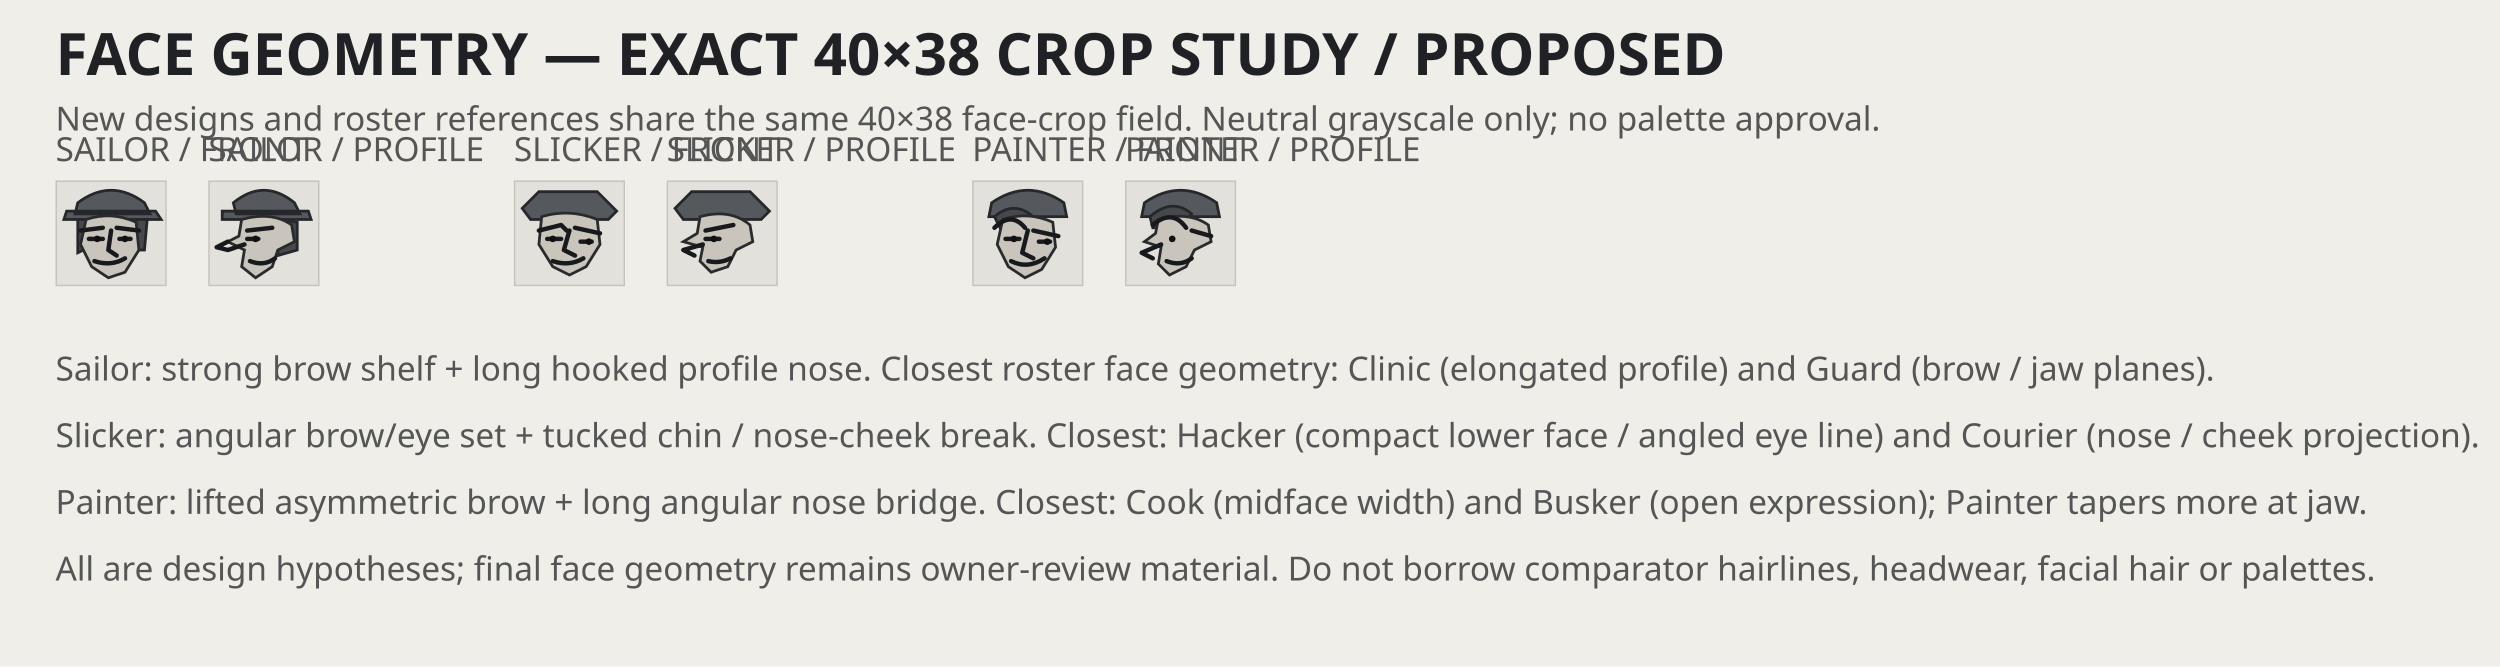
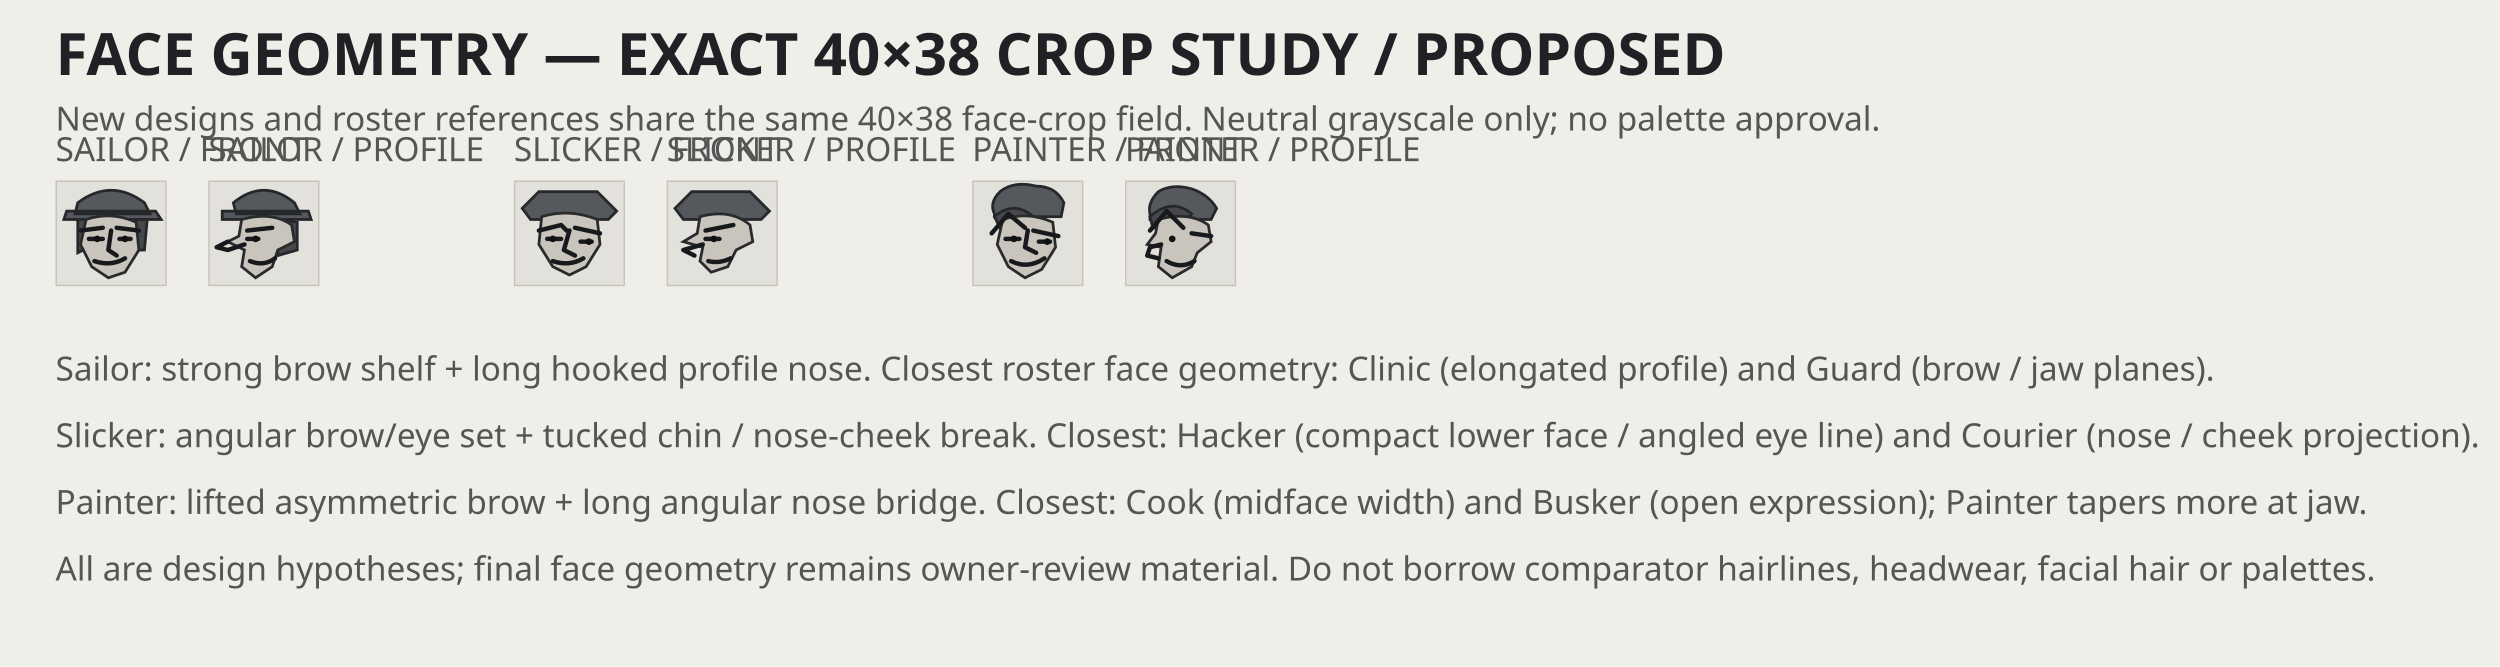
<svg xmlns="http://www.w3.org/2000/svg" width="900" height="240" viewBox="0 0 900 240">
  <rect width="900" height="240" fill="#efeee9" />
  <style>.h{font:700 21px sans-serif;fill:#202124}.s{font:12px sans-serif;fill:#555}.p{fill:#e3e1db;stroke:#c6c3bb}.hat{fill:#55585d;stroke:#25272a;stroke-width:1}.face{fill:#c9c5bd;stroke:#292a2c;stroke-width:1}.hair{fill:#46484c;stroke:#25272a;stroke-width:1}.line{fill:none;stroke:#17191c;stroke-width:1.6;stroke-linecap:round;stroke-linejoin:round}.eye{fill:#111}</style>
  <text x="20" y="27" class="h">FACE GEOMETRY — EXACT 40×38 CROP STUDY / PROPOSED</text>
  <text x="20" y="47" class="s">New designs and roster references share the same 40×38 face-crop field. Neutral grayscale only; no palette approval.</text>
  <g transform="translate(20 65)">
    <text x="0" y="-7" class="s">SAILOR / FRONT</text>
    <svg width="40" height="38" viewBox="0 0 40 38">
      <rect width="40" height="38" class="p" />
      <path class="hat" d="M8 8 Q20 -1 32 8 L34 12 L7 12Z M4 11 L36 11 L38 14 L3 14Z" />
      <path class="hair" d="M8 14 L12 14 L12 24 L8 26Z M29 14 L33 14 L32 25 L28 25Z" />
      <path class="face" d="M11 14 Q20 11 29 15 L30 25 L25 33 L19 35 L13 31 L9 23Z" />
      <path class="line" stroke-width="2.2" d="M9 18 L17 17 M22 17 L30 18 M12 21 L17 21 M23 21 L27 21 M20 18 L19 25 L22 27 M14 29 Q20 31 25 28" />
      <circle class="eye" cx="15" cy="21" r="1.2" />
      <circle class="eye" cx="25" cy="21" r="1.2" />
    </svg>
  </g>
  <g transform="translate(75 65)">
    <text x="0" y="-7" class="s">SAILOR / PROFILE</text>
    <svg width="40" height="38" viewBox="0 0 40 38">
      <rect width="40" height="38" class="p" />
      <path class="hat" d="M9 8 Q20 -1 31 8 L33 12 L10 12Z M5 11 L36 11 L37 14 L5 14Z" />
      <path class="hair" d="M26 14 L32 15 L32 25 L25 27Z" />
      <path class="face" d="M12 14 Q23 11 30 16 L31 22 L25 25 L23 31 L17 35 L12 31 L13 25 L7 22 L11 20Z" />
      <path class="line" d="M14 18 L23 17 M14 21 L18 21 M13 23 L7 25 L3 24 L7 22 M15 29 Q20 31 24 28" />
      <circle class="eye" cx="17" cy="21" r="1.2" />
    </svg>
  </g>
  <g transform="translate(185 65)">
    <text x="0" y="-7" class="s">SLICKER / FRONT</text>
    <svg width="40" height="38" viewBox="0 0 40 38">
      <rect width="40" height="38" class="p" />
      <path class="hat" d="M3 10 L9 4 L30 4 L37 11 L34 14 L6 14Z" />
      <path class="face" d="M10 13 Q20 10 30 14 L31 23 L26 31 L20 34 L14 31 L9 23Z" />
      <path class="line" d="M9 18 L17 16 L19 18 M22 17 L31 19 M12 21 L17 21 M24 22 L28 22 M20 18 L18 25 L22 27 M14 29 Q20 31 25 28" />
      <circle class="eye" cx="14" cy="21" r="1.2" />
      <circle class="eye" cx="27" cy="22" r="1.2" />
    </svg>
  </g>
  <g transform="translate(240 65)">
    <text x="0" y="-7" class="s">SLICKER / PROFILE</text>
    <svg width="40" height="38" viewBox="0 0 40 38">
      <rect width="40" height="38" class="p" />
      <path class="hat" d="M3 10 L9 4 L30 4 L37 11 L34 14 L6 14Z" />
      <path class="face" d="M12 13 Q23 10 30 16 L31 22 L25 25 L22 31 L16 33 L12 29 L13 24 L6 22 L11 19Z" />
      <path class="line" d="M14 18 L24 16 M14 21 L19 21 M13 23 L6 25 L10 27 M15 29 Q19 30 23 28" />
      <circle class="eye" cx="17" cy="21" r="1.2" />
    </svg>
  </g>
  <g transform="translate(350 65)">
    <text x="0" y="-7" class="s">PAINTER / FRONT</text>
    <svg width="40" height="38" viewBox="0 0 40 38">
      <rect width="40" height="38" class="p" />
-       <path class="hat" d="M7 8 Q20 -1 33 8 L34 13 L6 13Z" />
+       <path class="hat" d="M8 12 Q6 8 10 4 Q15 0 23 2 Q30 2 33 8 L32 13 L8 13Z" />
      <path class="hair" d="M8 13 Q15 7 22 13 L19 17 L10 17Z" />
      <path class="face" d="M11 14 Q20 11 29 15 L30 24 L25 32 L19 35 L13 31 L9 23Z" />
-       <path class="line" d="M8 17 Q14 11 19 17 M22 18 L31 20 M12 21 L17 21 M24 22 L28 22 M20 18 L18 26 L22 28 M14 29 Q20 32 26 28" />
+       <path class="line" stroke-width="2.5" d="M7 19 L13 12 L19 17 M22 18 L31 20 M12 21 L17 21 M24 22 L28 22 M20 18 L19 24 L23 26 M14 29 Q20 32 26 28" />
      <circle class="eye" cx="15" cy="21" r="1.2" />
      <circle class="eye" cx="27" cy="22" r="1.2" />
    </svg>
  </g>
  <g transform="translate(405 65)">
    <text x="0" y="-7" class="s">PAINTER / PROFILE</text>
    <svg width="40" height="38" viewBox="0 0 40 38">
      <rect width="40" height="38" class="p" />
-       <path class="hat" d="M7 8 Q20 -1 33 8 L34 13 L6 13Z" />
+       <path class="hat" d="M9 12 Q8 8 12 4 Q17 1 24 3 Q30 5 33 10 L31 14 L9 14Z" />
      <path class="hair" d="M9 13 Q17 6 24 12 L20 17 L10 17Z" />
-       <path class="face" d="M12 14 Q23 11 30 16 L31 22 L25 25 L22 31 L16 34 L12 30 L13 24 L7 22 L11 19Z" />
-       <path class="line" d="M10 16 Q17 10 22 17 M24 18 L31 20 M13 23 L6 26 L10 28 M15 29 Q20 31 24 28" />
+       <path class="face" d="M12 14 Q23 11 30 16 L31 22 L26 26 L24 31 L17 35 L12 31 L13 24 L8 23 L11 19Z" />
+       <path class="line" stroke-width="2.4" d="M9 18 L15 11 L21 17 M24 19 L31 20 M13 23 L9 24 L8 27 L12 28 M15 29 Q20 32 25 29" />
      <circle class="eye" cx="17" cy="21" r="1.2" />
    </svg>
  </g>
  <text x="20" y="137" class="s">Sailor: strong brow shelf + long hooked profile nose. Closest roster face geometry: Clinic (elongated profile) and Guard (brow / jaw planes).</text>
  <text x="20" y="161" class="s">Slicker: angular brow/eye set + tucked chin / nose-cheek break. Closest: Hacker (compact lower face / angled eye line) and Courier (nose / cheek projection).</text>
  <text x="20" y="185" class="s">Painter: lifted asymmetric brow + long angular nose bridge. Closest: Cook (midface width) and Busker (open expression); Painter tapers more at jaw.</text>
  <text x="20" y="209" class="s">All are design hypotheses; final face geometry remains owner-review material. Do not borrow comparator hairlines, headwear, facial hair or palettes.</text>
</svg>
